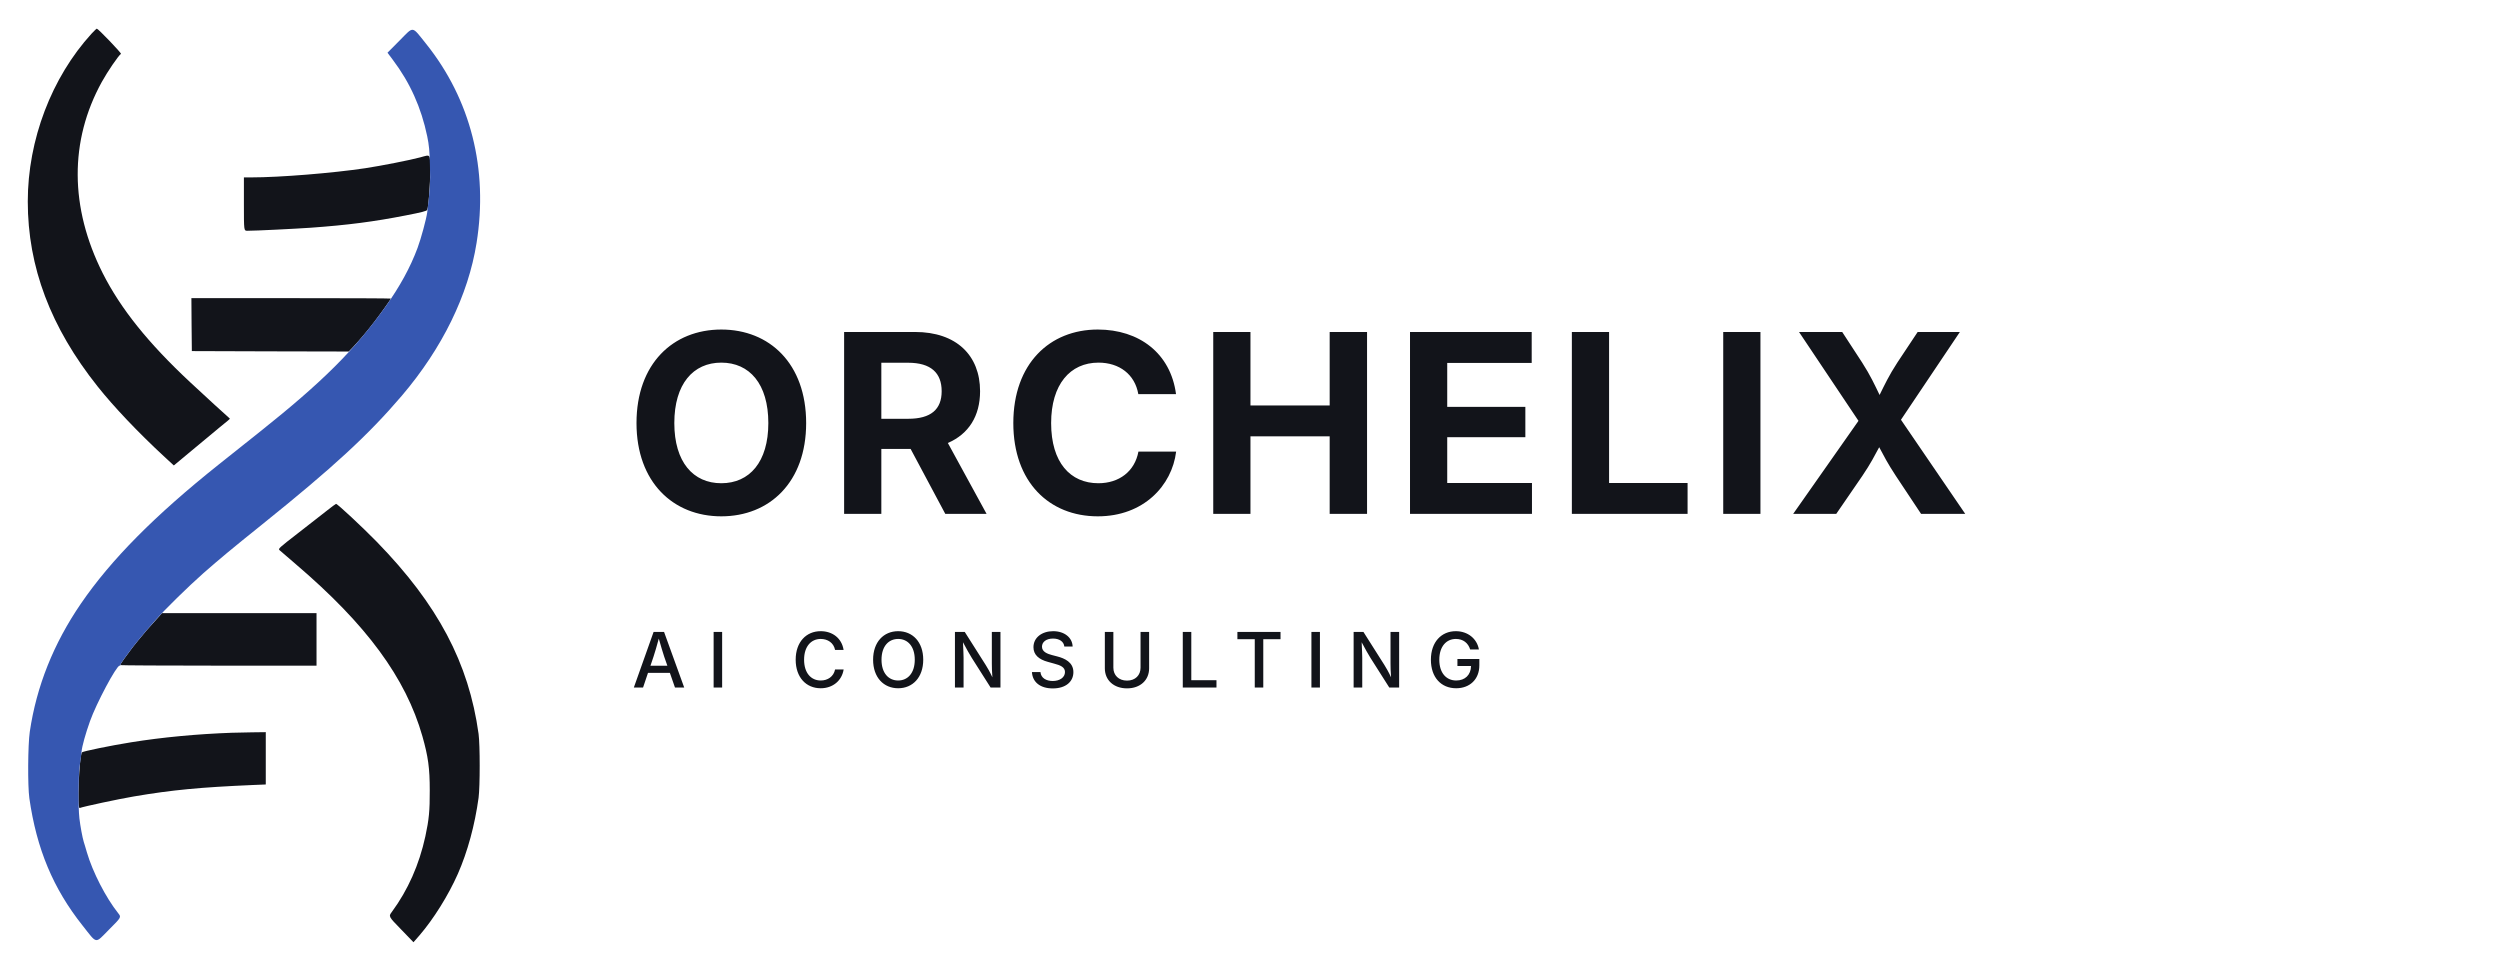
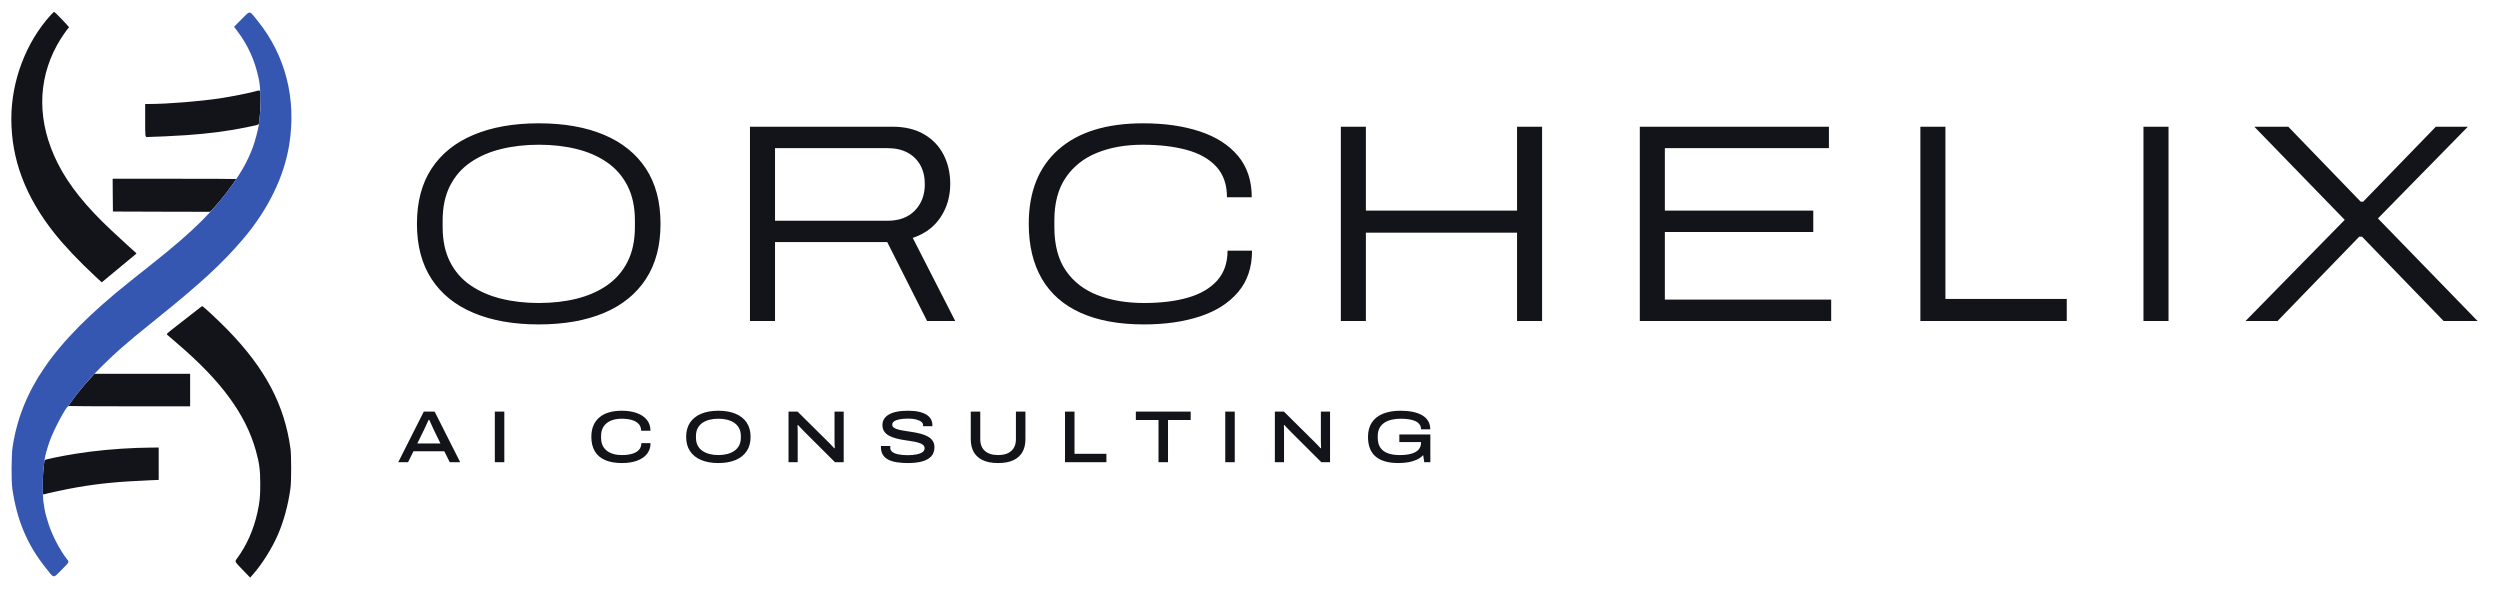
- <svg xmlns="http://www.w3.org/2000/svg" viewBox="0 0 720 280" role="img" aria-label="Orchelix AI Consulting">
-   <g transform="translate(8,8) scale(0.252)">
-     <g fill="#12141a" transform="translate(0,1045) scale(0.1,-0.1)">
-       <path d="M729 10383 c-457 -501 -729 -1215 -729 -1918 0 -749 261 -1439 798 -2114 185 -233 462 -524 754 -795 l117 -108 208 173 c324 270 376 312 407 337 16 12 27 24 25 26 -23 18 -296 269 -453 415 -480 448 -795 841 -1000 1247 -377 750 -381 1512 -10 2185 65 118 189 300 219 321 9 7 -261 288 -276 288 -4 0 -31 -26 -60 -57z M4485 8969 c-109 -30 -449 -97 -628 -124 -375 -56 -978 -105 -1304 -105 l-83 0 0 -305 c0 -305 0 -305 38 -305 95 0 538 22 727 35 419 30 721 69 1087 141 181 35 238 50 243 63 16 41 35 302 34 454 -2 193 8 179 -114 146z M1872 7058 l3 -303 897 -3 896 -2 55 57 c71 76 157 177 238 283 73 95 189 258 189 265 0 3 -513 5 -1140 5 l-1140 0 2 -302z M3415 4929 c-55 -44 -203 -159 -328 -256 -217 -168 -227 -177 -210 -193 10 -9 95 -82 188 -162 807 -689 1255 -1298 1445 -1965 66 -233 84 -364 84 -618 1 -234 -9 -334 -50 -525 -71 -326 -199 -614 -383 -864 -39 -52 -39 -52 104 -199 l143 -148 69 79 c161 187 330 458 438 702 112 255 194 557 237 870 17 128 17 605 0 730 -112 812 -466 1479 -1162 2194 -161 165 -452 437 -467 435 -4 0 -53 -36 -108 -80z M1465 3683 c-39 -43 -86 -96 -106 -118 -41 -46 -166 -199 -191 -236 -10 -13 -40 -54 -67 -91 -27 -36 -47 -69 -43 -72 3 -3 509 -6 1124 -6 l1118 0 0 300 0 300 -883 0 -883 0 -69 -77z M2330 2393 c-391 -14 -790 -51 -1150 -109 -226 -36 -553 -103 -561 -115 -32 -52 -56 -648 -26 -636 44 17 446 103 618 132 440 75 761 105 1362 131 l147 6 0 299 0 299 -157 -2 c-87 -1 -192 -3 -233 -5z" />
-     </g>
-     <g fill="#3657b1" transform="translate(0,1045) scale(0.1,-0.1)">
-       <path d="M4253 10308 l-142 -143 60 -80 c198 -262 326 -548 394 -875 21 -102 27 -164 31 -335 6 -201 2 -269 -31 -535 -10 -74 -70 -298 -110 -405 -83 -224 -203 -442 -366 -671 -355 -497 -719 -860 -1439 -1433 -135 -107 -344 -274 -465 -370 -734 -585 -1233 -1089 -1577 -1591 -314 -459 -508 -945 -585 -1465 -22 -150 -25 -619 -5 -760 83 -580 272 -1032 608 -1455 171 -216 139 -211 301 -48 143 143 143 143 107 188 -142 178 -293 473 -358 695 -15 50 -30 104 -36 120 -16 53 -39 178 -50 270 -15 138 -13 484 5 611 9 60 18 129 20 154 6 62 45 202 96 345 72 203 301 633 338 635 8 0 12 3 9 6 -4 3 16 36 43 72 27 37 57 78 67 91 25 37 150 190 191 236 20 22 65 74 101 115 100 116 371 381 546 536 198 173 314 270 674 559 808 649 1213 1022 1595 1470 462 543 759 1149 854 1746 135 842 -67 1639 -577 2276 -167 208 -137 204 -299 41z" />
+ <svg xmlns="http://www.w3.org/2000/svg" viewBox="-12.0 -12.0 2649.1 624.0" role="img" aria-label="Orchelix AI Consulting">
+   <g transform="scale(0.57416)">
+     <g transform="translate(0,1045) scale(0.1,-0.1)">
+       <path fill="#12141a" d="M729 10383 c-457 -501 -729 -1215 -729 -1918 0 -749 261 -1439 798 -2114 185 -233 462 -524 754 -795 l117 -108 208 173 c324 270 376 312 407 337 16 12 27 24 25 26 -23 18 -296 269 -453 415 -480 448 -795 841 -1000 1247 -377 750 -381 1512 -10 2185 65 118 189 300 219 321 9 7 -261 288 -276 288 -4 0 -31 -26 -60 -57z M4485 8969 c-109 -30 -449 -97 -628 -124 -375 -56 -978 -105 -1304 -105 l-83 0 0 -305 c0 -305 0 -305 38 -305 95 0 538 22 727 35 419 30 721 69 1087 141 181 35 238 50 243 63 16 41 35 302 34 454 -2 193 8 179 -114 146z M1872 7058 l3 -303 897 -3 896 -2 55 57 c71 76 157 177 238 283 73 95 189 258 189 265 0 3 -513 5 -1140 5 l-1140 0 2 -302z M3415 4929 c-55 -44 -203 -159 -328 -256 -217 -168 -227 -177 -210 -193 10 -9 95 -82 188 -162 807 -689 1255 -1298 1445 -1965 66 -233 84 -364 84 -618 1 -234 -9 -334 -50 -525 -71 -326 -199 -614 -383 -864 -39 -52 -39 -52 104 -199 l143 -148 69 79 c161 187 330 458 438 702 112 255 194 557 237 870 17 128 17 605 0 730 -112 812 -466 1479 -1162 2194 -161 165 -452 437 -467 435 -4 0 -53 -36 -108 -80z M1465 3683 c-39 -43 -86 -96 -106 -118 -41 -46 -166 -199 -191 -236 -10 -13 -40 -54 -67 -91 -27 -36 -47 -69 -43 -72 3 -3 509 -6 1124 -6 l1118 0 0 300 0 300 -883 0 -883 0 -69 -77z M2330 2393 c-391 -14 -790 -51 -1150 -109 -226 -36 -553 -103 -561 -115 -32 -52 -56 -648 -26 -636 44 17 446 103 618 132 440 75 761 105 1362 131 l147 6 0 299 0 299 -157 -2 c-87 -1 -192 -3 -233 -5z" />
+       <path fill="#3657b1" d="M4253 10308 l-142 -143 60 -80 c198 -262 326 -548 394 -875 21 -102 27 -164 31 -335 6 -201 2 -269 -31 -535 -10 -74 -70 -298 -110 -405 -83 -224 -203 -442 -366 -671 -355 -497 -719 -860 -1439 -1433 -135 -107 -344 -274 -465 -370 -734 -585 -1233 -1089 -1577 -1591 -314 -459 -508 -945 -585 -1465 -22 -150 -25 -619 -5 -760 83 -580 272 -1032 608 -1455 171 -216 139 -211 301 -48 143 143 143 143 107 188 -142 178 -293 473 -358 695 -15 50 -30 104 -36 120 -16 53 -39 178 -50 270 -15 138 -13 484 5 611 9 60 18 129 20 154 6 62 45 202 96 345 72 203 301 633 338 635 8 0 12 3 9 6 -4 3 16 36 43 72 27 37 57 78 67 91 25 37 150 190 191 236 20 22 65 74 101 115 100 116 371 381 546 536 198 173 314 270 674 559 808 649 1213 1022 1595 1470 462 543 759 1149 854 1746 135 842 -67 1639 -577 2276 -167 208 -137 204 -299 41z" />
    </g>
  </g>
-   <g fill="#12141a" font-family="Inter, ui-sans-serif, system-ui, sans-serif">
-     <text x="180" y="148" font-size="72" font-weight="700" letter-spacing="0.04em">ORCHELIX</text>
-     <text x="182" y="198" font-size="22" font-weight="500" letter-spacing="0.28em">AI CONSULTING</text>
-   </g>
+   <path fill="#12141a" d="M558.844 331.765Q519.015 331.765 489.954 319.619Q460.893 307.473 445.35 283.725Q429.807 259.976 429.807 225.214Q429.807 190.157 445.35 166.558Q460.893 142.96 489.954 130.814Q519.015 118.668 558.844 118.668Q599.048 118.668 627.937 130.814Q656.826 142.96 672.369 166.558Q687.912 190.157 687.912 225.214Q687.912 259.976 672.369 283.725Q656.826 307.473 627.937 319.619Q599.048 331.765 558.844 331.765ZM559.062 309.07Q580.601 309.07 599.036 304.497Q617.471 299.923 631.355 290.271Q645.239 280.619 653.007 265.265Q660.774 249.912 660.774 228.381V221.687Q660.774 200.411 653.007 185.064Q645.239 169.717 631.358 160.097Q617.477 150.476 599.039 145.92Q580.601 141.363 559.062 141.363Q537.523 141.363 518.984 145.92Q500.445 150.476 486.463 160.097Q472.48 169.717 464.761 185.064Q457.042 200.411 457.042 221.687V228.381Q457.042 249.912 464.761 265.265Q472.48 280.619 486.488 290.271Q500.495 299.923 519.009 304.497Q537.523 309.07 559.062 309.07ZM782.704 328.165V122.268H933.54Q953.413 122.268 967.059 130.206Q980.705 138.144 987.807 151.883Q994.91 165.622 994.91 182.917Q994.91 202.635 984.75 218.077Q974.591 233.519 955.196 240.087L1000.213 328.165H970.399L928.139 244.53H809.251V328.165ZM809.251 221.933H928.237Q946.999 221.933 957.487 211.048Q967.974 200.162 967.974 183.208Q967.974 171.671 963.255 163.088Q958.537 154.506 949.707 149.734Q940.877 144.963 928.237 144.963H809.251ZM1200.15 331.765Q1160.477 331.765 1133.189 319.514Q1105.901 307.262 1092.004 283.412Q1078.107 259.562 1078.107 225.168Q1078.107 174.168 1109.595 146.418Q1141.083 118.668 1199.242 118.668Q1233.434 118.668 1259.376 127.25Q1285.318 135.833 1299.864 153.217Q1314.41 170.6 1314.41 197H1288.155Q1288.155 176.933 1276.93 164.653Q1265.704 152.374 1245.555 146.868Q1225.407 141.363 1198.748 141.363Q1171.504 141.363 1150.407 149.925Q1129.31 158.487 1117.278 176.232Q1105.245 193.976 1105.245 221.268V228.565Q1105.245 257.17 1117.48 274.862Q1129.715 292.554 1151.165 300.812Q1172.615 309.07 1200.264 309.07Q1227.215 309.07 1247.007 303.309Q1266.799 297.549 1277.773 285.269Q1288.747 272.989 1288.747 253.627H1314.71Q1314.71 280.035 1300.01 297.419Q1285.31 314.803 1259.518 323.284Q1233.726 331.765 1200.15 331.765ZM1408.804 328.165V122.268H1435.351V211.173H1595.518V122.268H1622.064V328.165H1595.518V234.549H1435.351V328.165ZM1725.604 328.165V122.268H1925.996V144.963H1752.151V211.157H1909.415V233.852H1752.151V305.47H1928.396V328.165ZM2022.904 328.165V122.268H2049.451V304.789H2178.021V328.165ZM2259.304 328.165V122.268H2285.851V328.165ZM2367.45 328.165 2472.564 220.96 2376.758 122.268H2412.751L2489.51 201.719H2492.096L2569.139 122.268H2603.056L2507.753 219.468L2613.369 328.165H2577.377L2490.912 238.814H2487.921L2401.367 328.165Z" />
+   <path fill="#12141a" d="M410.018 477.732 437.058 424.165H448.577L475.618 477.732H464.546L458.793 466.163H426.155L420.402 477.732ZM430.19 457.935H454.739L447.626 443.37Q447.198 442.474 446.467 440.873Q445.735 439.272 444.994 437.574Q444.253 435.876 443.64 434.541Q443.026 433.207 442.816 432.863H442.192Q441.452 434.48 440.507 436.546Q439.563 438.612 438.715 440.484Q437.868 442.356 437.322 443.429ZM512.33 477.732V424.165H522.403V477.732ZM647.047 478.668Q636.395 478.668 629.148 475.5Q621.901 472.331 618.254 466.13Q614.607 459.929 614.607 450.919Q614.607 437.659 622.946 430.444Q631.285 423.229 646.912 423.229Q655.903 423.229 662.749 425.68Q669.595 428.131 673.428 432.853Q677.26 437.575 677.26 444.439H667.365Q667.365 440.065 664.767 437.243Q662.168 434.421 657.537 433.057Q652.905 431.693 646.716 431.693Q640.173 431.693 635.278 433.768Q630.382 435.842 627.659 439.899Q624.935 443.956 624.935 449.905V451.836Q624.935 457.958 627.678 462.035Q630.42 466.112 635.373 468.158Q640.326 470.204 646.908 470.204Q653.274 470.204 657.897 468.841Q662.52 467.478 665.07 464.657Q667.62 461.835 667.62 457.577H677.338Q677.338 464.341 673.516 469.064Q669.694 473.786 662.887 476.227Q656.08 478.668 647.047 478.668ZM749.194 478.668Q738.67 478.668 730.996 475.46Q723.323 472.251 719.197 466.06Q715.071 459.868 715.071 450.947Q715.071 441.951 719.197 435.799Q723.323 429.646 730.996 426.438Q738.67 423.229 749.194 423.229Q759.816 423.229 767.462 426.438Q775.108 429.646 779.234 435.799Q783.359 441.951 783.359 450.947Q783.359 459.868 779.234 466.06Q775.108 472.251 767.462 475.46Q759.816 478.668 749.194 478.668ZM749.234 470.204Q754.345 470.204 758.667 469.077Q762.988 467.95 766.21 465.699Q769.431 463.448 771.231 459.96Q773.032 456.472 773.032 451.769V449.994Q773.032 445.326 771.231 441.858Q769.431 438.391 766.21 436.142Q762.989 433.894 758.667 432.794Q754.345 431.693 749.234 431.693Q744.123 431.693 739.792 432.794Q735.461 433.894 732.23 436.142Q729 438.391 727.229 441.858Q725.458 445.326 725.458 449.994V451.769Q725.458 456.472 727.229 459.96Q729 463.448 732.233 465.699Q735.466 467.95 739.795 469.077Q744.123 470.204 749.234 470.204ZM823.55 477.732V424.165H833.168L864.734 455.434Q865.691 456.274 866.972 457.642Q868.253 459.01 869.613 460.409Q870.972 461.807 871.932 462.923H872.537Q872.478 461.339 872.389 458.996Q872.3 456.653 872.3 455.036V424.165H882.019V477.732H872.749L841.029 446.132Q839.075 444.218 836.982 441.96Q834.89 439.702 833.638 438.372H833.092Q833.151 439.538 833.21 442.035Q833.269 444.532 833.269 447.39V477.732ZM950.197 478.668Q944.322 478.668 939.103 477.956Q933.885 477.243 929.916 475.398Q925.948 473.554 923.706 470.207Q921.464 466.861 921.464 461.611Q921.464 461.342 921.473 461.06Q921.483 460.779 921.542 460.623H931.515Q931.437 460.973 931.398 461.44Q931.359 461.907 931.359 462.547Q931.359 465.193 933.617 466.923Q935.875 468.652 940.088 469.487Q944.301 470.322 950.001 470.322Q952.567 470.322 955.105 470.089Q957.643 469.856 959.91 469.362Q962.177 468.867 963.949 468.023Q965.721 467.179 966.744 465.936Q967.766 464.693 967.766 463.043Q967.766 460.692 965.895 459.275Q964.024 457.857 960.828 456.963Q957.632 456.069 953.647 455.466Q949.662 454.863 945.413 454.2Q941.164 453.537 937.179 452.454Q933.193 451.37 929.997 449.643Q926.801 447.915 924.93 445.154Q923.059 442.392 923.059 438.315Q923.059 434.855 924.721 432.083Q926.382 429.311 929.75 427.322Q933.117 425.333 938.188 424.281Q943.259 423.229 950.098 423.229Q957.034 423.229 961.969 424.388Q966.904 425.546 970.009 427.602Q973.114 429.659 974.552 432.392Q975.99 435.125 975.99 438.256V439.618H966.153V438.376Q966.153 436.489 964.234 434.964Q962.315 433.439 958.87 432.507Q955.425 431.575 950.781 431.575Q944.824 431.575 940.991 432.372Q937.159 433.169 935.302 434.596Q933.446 436.023 933.446 437.923Q933.446 439.982 935.317 441.255Q937.188 442.527 940.384 443.304Q943.58 444.08 947.565 444.674Q951.551 445.267 955.8 445.969Q960.048 446.671 964.034 447.735Q968.019 448.798 971.215 450.584Q974.411 452.369 976.282 455.101Q978.153 457.832 978.153 461.85Q978.153 468.014 974.622 471.721Q971.091 475.428 964.79 477.048Q958.488 478.668 950.197 478.668ZM1045.621 478.668Q1035.786 478.668 1029.366 475.624Q1022.946 472.58 1019.804 466.942Q1016.662 461.304 1016.662 453.599V424.165H1026.734V453.337Q1026.734 461.439 1031.631 465.821Q1036.528 470.204 1045.621 470.204Q1054.713 470.204 1059.61 465.821Q1064.507 461.439 1064.507 453.337V424.165H1074.58V453.599Q1074.58 461.304 1071.438 466.942Q1068.296 472.58 1061.905 475.624Q1055.514 478.668 1045.621 478.668ZM1116.518 477.732V424.165H1126.591V468.855H1160.39V477.732ZM1215.602 477.732V433.042H1191.584V424.165H1249.692V433.042H1225.674V477.732ZM1286.324 477.732V424.165H1296.397V477.732ZM1338.896 477.732V424.165H1348.514L1380.08 455.434Q1381.037 456.274 1382.318 457.642Q1383.599 459.01 1384.959 460.409Q1386.318 461.807 1387.278 462.923H1387.883Q1387.824 461.339 1387.735 458.996Q1387.646 456.653 1387.646 455.036V424.165H1397.365V477.732H1388.095L1356.375 446.132Q1354.421 444.218 1352.328 441.96Q1350.236 439.702 1348.984 438.372H1348.438Q1348.497 439.538 1348.556 442.035Q1348.615 444.532 1348.615 447.39V477.732ZM1469.995 478.668Q1453.771 478.668 1445.678 471.795Q1437.585 464.921 1437.585 450.978Q1437.585 441.871 1441.681 435.68Q1445.778 429.488 1453.522 426.359Q1461.266 423.229 1472.034 423.229Q1479.189 423.229 1484.992 424.41Q1490.794 425.59 1494.96 428.019Q1499.125 430.447 1501.35 434.163Q1503.576 437.878 1503.576 442.948H1493.777Q1493.777 439.647 1492.016 437.441Q1490.254 435.235 1487.228 433.99Q1484.202 432.745 1480.387 432.219Q1476.573 431.693 1472.407 431.693Q1467.263 431.693 1462.804 432.706Q1458.344 433.719 1454.996 435.919Q1451.649 438.119 1449.781 441.601Q1447.913 445.084 1447.913 449.945V451.817Q1447.913 458.47 1450.774 462.498Q1453.635 466.525 1458.794 468.365Q1463.954 470.204 1470.849 470.204Q1478.997 470.204 1484.039 468.622Q1489.08 467.04 1491.429 464.107Q1493.777 461.175 1493.777 457.271V456.4H1470.784V448.349H1503.654V477.732H1497.175L1496.06 470.276Q1493.231 473.293 1489.148 475.142Q1485.064 476.992 1480.182 477.83Q1475.299 478.668 1469.995 478.668Z" />
</svg>
